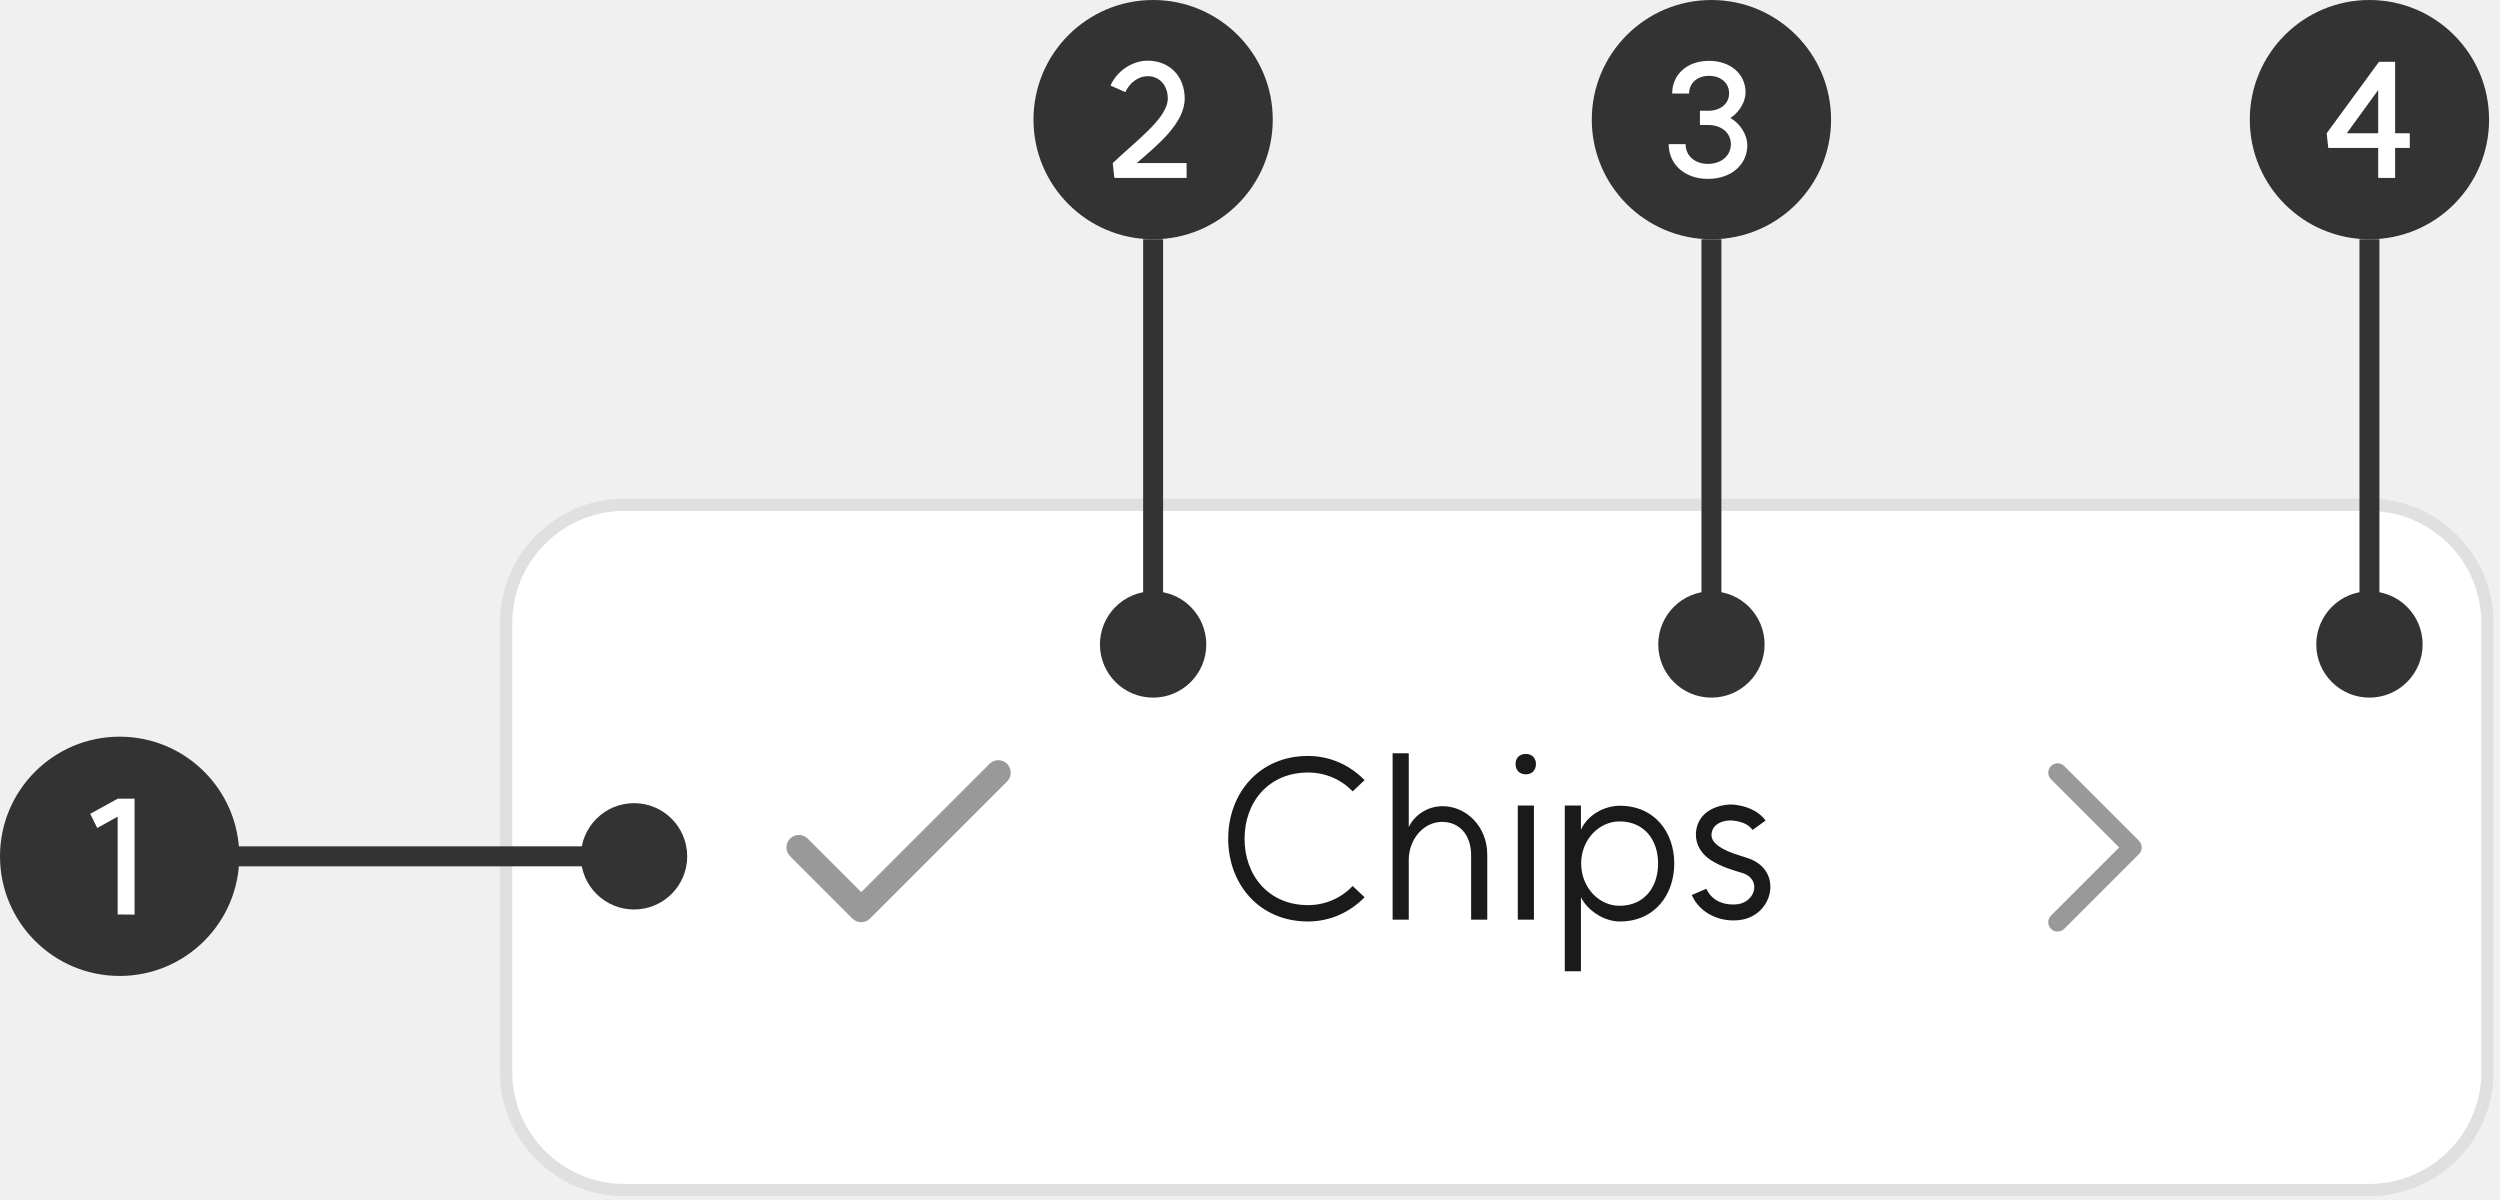
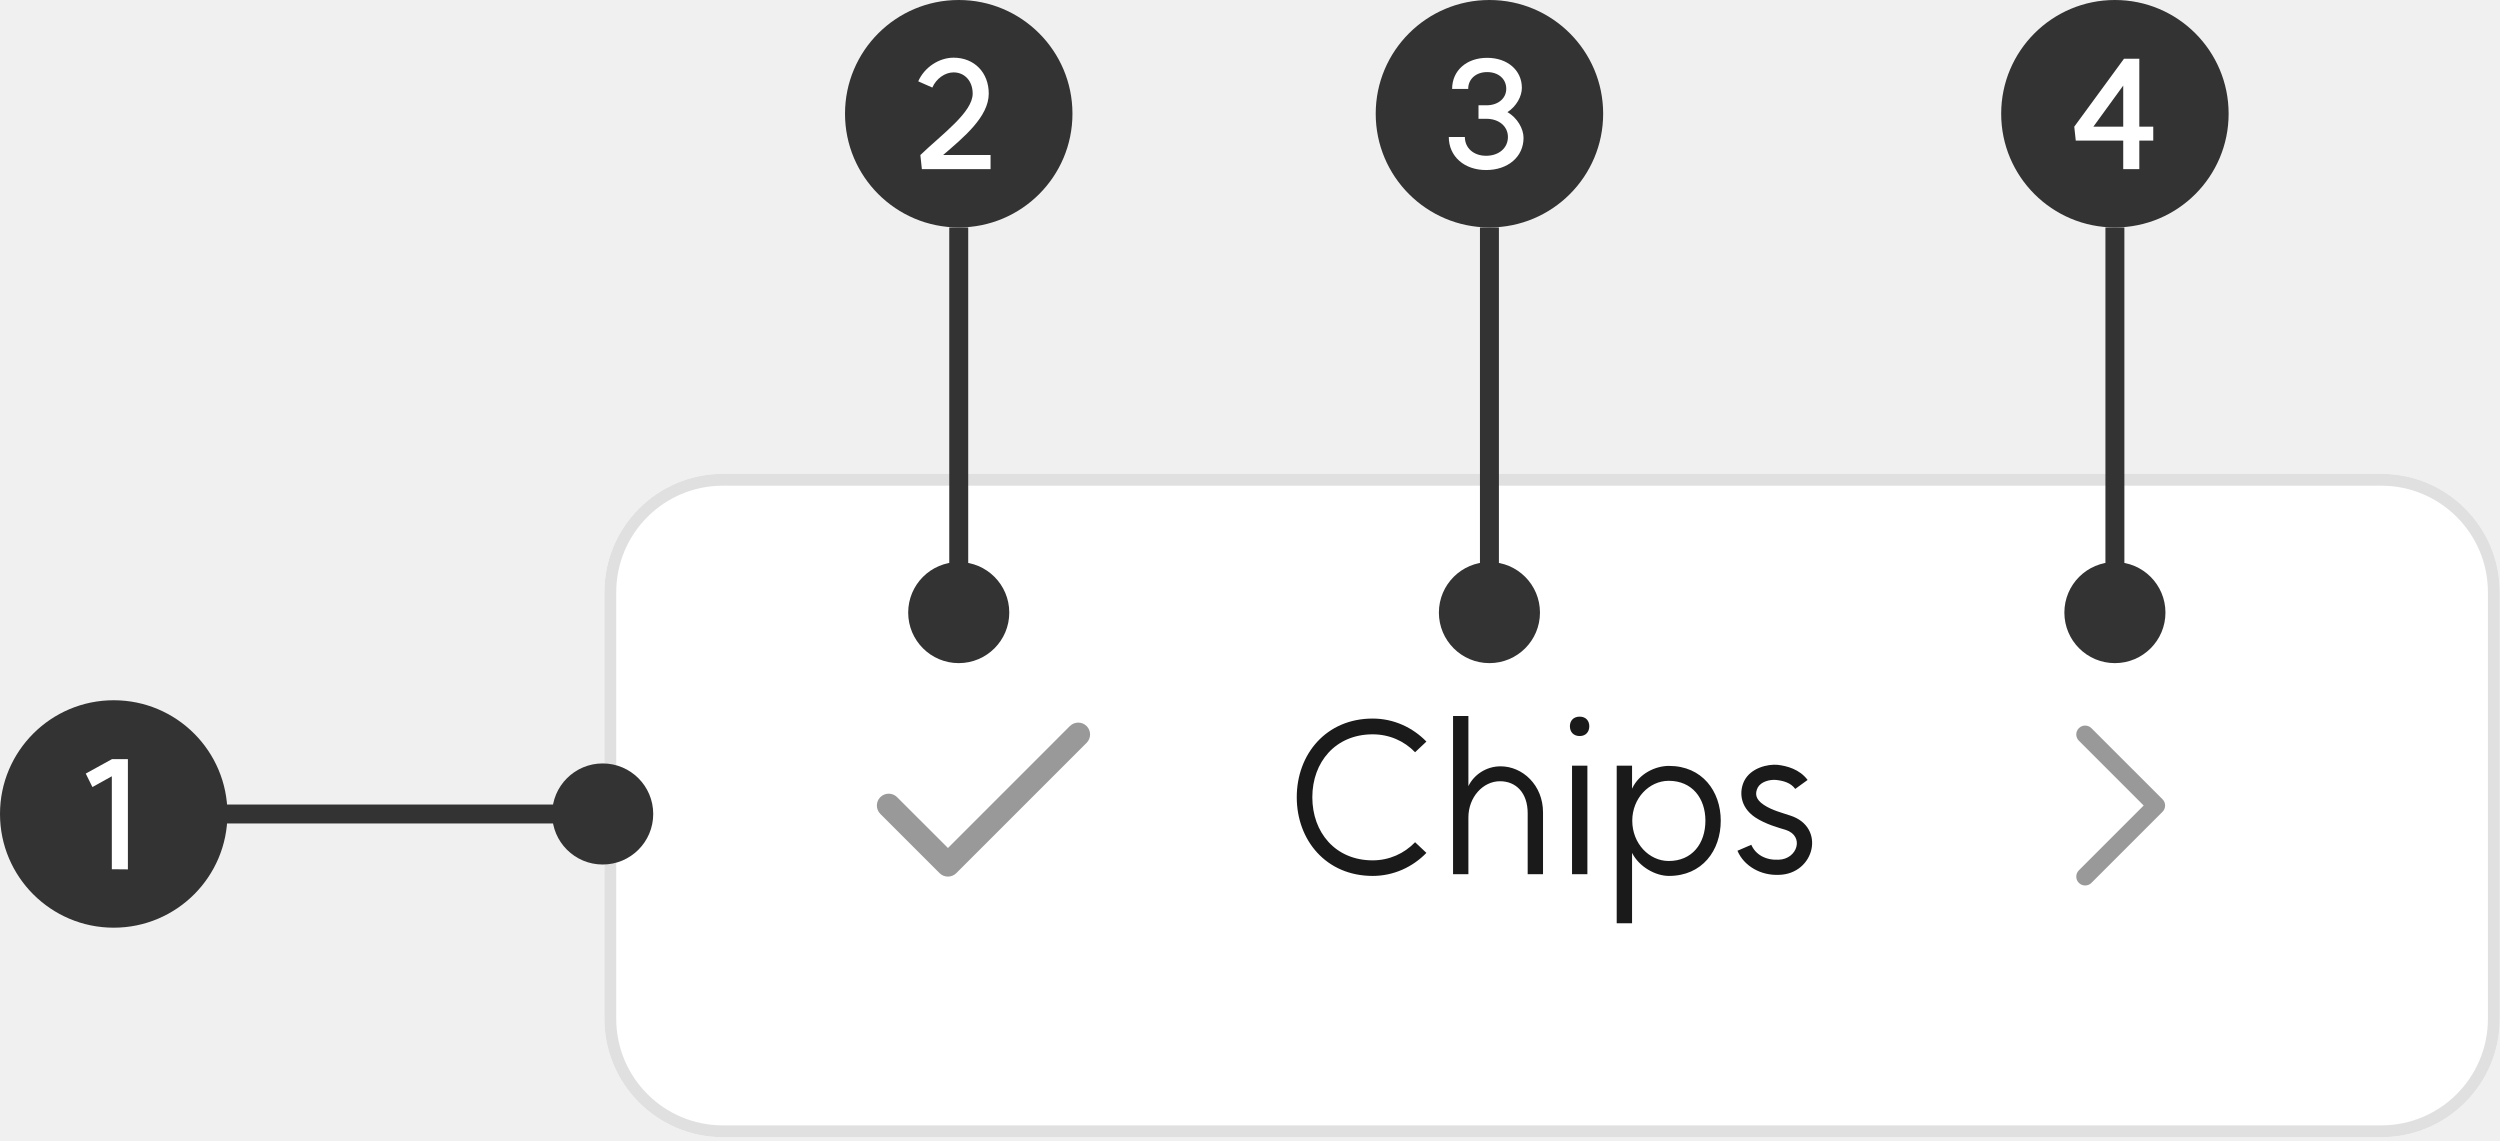
- <svg xmlns="http://www.w3.org/2000/svg" width="173" height="83" viewBox="0 0 173 83" fill="none">
+ <svg xmlns="http://www.w3.org/2000/svg" width="182" height="83" viewBox="0 0 182 83" fill="none">
  <mask id="path-1-inside-1_890_34770" fill="white">
-     <path d="M34.587 43.119C34.587 38.356 38.448 34.495 43.211 34.495H163.946C168.709 34.495 172.57 38.356 172.57 43.119V74.165C172.57 78.928 168.709 82.789 163.946 82.789H43.211C38.448 82.789 34.587 78.928 34.587 74.165V43.119Z" />
+     <path d="M44 43.119C44 38.356 47.861 34.495 52.624 34.495H173.359C178.122 34.495 181.983 38.356 181.983 43.119V74.165C181.983 78.928 178.122 82.789 173.359 82.789H52.624C47.861 82.789 44 78.928 44 74.165V43.119Z" />
  </mask>
-   <path d="M34.587 43.119C34.587 38.356 38.448 34.495 43.211 34.495H163.946C168.709 34.495 172.57 38.356 172.57 43.119V74.165C172.57 78.928 168.709 82.789 163.946 82.789H43.211C38.448 82.789 34.587 78.928 34.587 74.165V43.119Z" fill="white" />
-   <path d="M43.211 34.495V35.358H163.946V34.495V33.633H43.211V34.495ZM172.57 43.119H171.708V74.165H172.57H173.432V43.119H172.57ZM163.946 82.789V81.927H43.211V82.789V83.652H163.946V82.789ZM34.587 74.165H35.449V43.119H34.587H33.724V74.165H34.587ZM43.211 82.789V81.927C38.924 81.927 35.449 78.452 35.449 74.165H34.587H33.724C33.724 79.404 37.972 83.652 43.211 83.652V82.789ZM172.57 74.165H171.708C171.708 78.452 168.233 81.927 163.946 81.927V82.789V83.652C169.185 83.652 173.432 79.404 173.432 74.165H172.57ZM163.946 34.495V35.358C168.233 35.358 171.708 38.833 171.708 43.119H172.57H173.432C173.432 37.88 169.185 33.633 163.946 33.633V34.495ZM43.211 34.495V33.633C37.972 33.633 33.724 37.88 33.724 43.119H34.587H35.449C35.449 38.833 38.924 35.358 43.211 35.358V34.495Z" fill="#E0E0E0" mask="url(#path-1-inside-1_890_34770)" />
-   <path fill-rule="evenodd" clip-rule="evenodd" d="M69.693 52.858C70.029 53.195 70.029 53.741 69.693 54.078L60.206 63.564C59.87 63.901 59.324 63.901 58.987 63.564L54.675 59.252C54.338 58.915 54.338 58.369 54.675 58.032C55.011 57.696 55.557 57.696 55.894 58.032L59.596 61.735L68.473 52.858C68.81 52.521 69.356 52.521 69.693 52.858Z" fill="#999999" />
-   <path d="M90.517 63.767C87.133 63.767 84.991 61.174 84.991 58.039C84.991 54.903 87.133 52.311 90.517 52.311C92.054 52.311 93.435 52.963 94.429 53.987L93.606 54.763C92.814 53.941 91.728 53.459 90.517 53.459C87.8 53.459 86.124 55.493 86.124 58.039C86.124 60.6 87.8 62.634 90.517 62.634C91.728 62.634 92.814 62.137 93.606 61.314L94.429 62.09C93.435 63.115 92.054 63.767 90.517 63.767ZM101.802 59.203C101.802 57.728 100.963 56.874 99.784 56.874C98.557 56.874 97.486 58.023 97.486 59.513V63.643H96.369V52.124H97.486V57.231C97.874 56.424 98.759 55.788 99.83 55.788C101.429 55.788 102.919 57.154 102.919 59.141V63.643H101.802V59.203ZM105.031 55.741H106.149V63.643H105.031V55.741ZM104.876 52.87C104.876 52.481 105.124 52.171 105.59 52.171C106.04 52.171 106.288 52.481 106.288 52.87C106.288 53.273 106.04 53.584 105.59 53.584C105.124 53.584 104.876 53.273 104.876 52.87ZM112.07 62.68C113.778 62.68 114.74 61.407 114.74 59.746C114.74 58.116 113.778 56.843 112.07 56.843C110.642 56.843 109.416 58.116 109.416 59.746C109.416 61.407 110.642 62.68 112.07 62.68ZM108.283 67.213V55.741H109.401V57.418C109.913 56.3 111.124 55.757 112.086 55.757C114.508 55.757 115.858 57.604 115.858 59.746C115.858 61.919 114.508 63.767 112.086 63.767C111.093 63.767 109.913 63.099 109.401 62.09V67.213H108.283ZM118.082 61.5C118.393 62.215 119.122 62.634 120.069 62.587C121.435 62.556 121.979 60.864 120.581 60.414C120.069 60.258 119.138 60.01 118.377 59.513C117.197 58.722 117.213 57.557 117.57 56.843C118.051 55.897 119.277 55.617 119.992 55.679C120.659 55.757 121.59 55.99 122.18 56.781L121.28 57.433C120.954 56.983 120.426 56.843 119.898 56.781C119.417 56.735 118.781 56.906 118.548 57.34C118.346 57.759 118.362 58.178 118.998 58.598C119.603 59.001 120.38 59.187 120.923 59.374C123.531 60.212 122.693 63.627 120.1 63.689C118.796 63.751 117.554 63.068 117.073 61.935L118.082 61.5Z" fill="#1A1A1A" />
-   <path fill-rule="evenodd" clip-rule="evenodd" d="M141.929 53.011C142.181 52.758 142.591 52.758 142.843 53.011L148.018 58.185C148.27 58.438 148.27 58.847 148.018 59.1L142.843 64.274C142.591 64.527 142.181 64.527 141.929 64.274C141.676 64.022 141.676 63.612 141.929 63.359L146.646 58.642L141.929 53.925C141.676 53.673 141.676 53.263 141.929 53.011Z" fill="#999999" />
+   <path d="M44 43.119C44 38.356 47.861 34.495 52.624 34.495H173.359C178.122 34.495 181.983 38.356 181.983 43.119V74.165C181.983 78.928 178.122 82.789 173.359 82.789H52.624C47.861 82.789 44 78.928 44 74.165V43.119Z" fill="white" />
+   <path d="M52.624 34.495V35.358H173.359V34.495V33.633H52.624V34.495ZM181.983 43.119H181.121V74.165H181.983H182.846V43.119H181.983ZM173.359 82.789V81.927H52.624V82.789V83.652H173.359V82.789ZM44 74.165H44.862V43.119H44H43.138V74.165H44ZM52.624 82.789V81.927C48.337 81.927 44.862 78.452 44.862 74.165H44H43.138C43.138 79.404 47.385 83.652 52.624 83.652V82.789ZM181.983 74.165H181.121C181.121 78.452 177.646 81.927 173.359 81.927V82.789V83.652C178.598 83.652 182.846 79.404 182.846 74.165H181.983ZM173.359 34.495V35.358C177.646 35.358 181.121 38.833 181.121 43.119H181.983H182.846C182.846 37.88 178.598 33.633 173.359 33.633V34.495ZM52.624 34.495V33.633C47.385 33.633 43.138 37.88 43.138 43.119H44H44.862C44.862 38.833 48.337 35.358 52.624 35.358V34.495Z" fill="#E0E0E0" mask="url(#path-1-inside-1_890_34770)" />
+   <path fill-rule="evenodd" clip-rule="evenodd" d="M79.106 52.858C79.442 53.195 79.442 53.741 79.106 54.078L69.619 63.564C69.283 63.901 68.737 63.901 68.4 63.564L64.088 59.252C63.751 58.915 63.751 58.369 64.088 58.032C64.425 57.696 64.971 57.696 65.307 58.032L69.01 61.735L77.886 52.858C78.223 52.521 78.769 52.521 79.106 52.858Z" fill="#999999" />
+   <path d="M99.93 63.767C96.546 63.767 94.404 61.174 94.404 58.039C94.404 54.903 96.546 52.311 99.93 52.311C101.467 52.311 102.848 52.963 103.842 53.987L103.019 54.763C102.227 53.941 101.141 53.459 99.93 53.459C97.213 53.459 95.537 55.493 95.537 58.039C95.537 60.6 97.213 62.634 99.93 62.634C101.141 62.634 102.227 62.137 103.019 61.314L103.842 62.09C102.848 63.115 101.467 63.767 99.93 63.767ZM111.215 59.203C111.215 57.728 110.377 56.874 109.197 56.874C107.97 56.874 106.899 58.023 106.899 59.513V63.643H105.782V52.124H106.899V57.231C107.287 56.424 108.172 55.788 109.243 55.788C110.842 55.788 112.332 57.154 112.332 59.141V63.643H111.215V59.203ZM114.444 55.741H115.562V63.643H114.444V55.741ZM114.289 52.87C114.289 52.481 114.537 52.171 115.003 52.171C115.453 52.171 115.701 52.481 115.701 52.87C115.701 53.273 115.453 53.584 115.003 53.584C114.537 53.584 114.289 53.273 114.289 52.87ZM121.484 62.68C123.191 62.68 124.154 61.407 124.154 59.746C124.154 58.116 123.191 56.843 121.484 56.843C120.055 56.843 118.829 58.116 118.829 59.746C118.829 61.407 120.055 62.68 121.484 62.68ZM117.696 67.213V55.741H118.814V57.418C119.326 56.3 120.537 55.757 121.499 55.757C123.921 55.757 125.271 57.604 125.271 59.746C125.271 61.919 123.921 63.767 121.499 63.767C120.506 63.767 119.326 63.099 118.814 62.09V67.213H117.696ZM127.495 61.5C127.806 62.215 128.535 62.634 129.482 62.587C130.848 62.556 131.392 60.864 129.995 60.414C129.482 60.258 128.551 60.01 127.79 59.513C126.61 58.722 126.626 57.557 126.983 56.843C127.464 55.897 128.691 55.617 129.405 55.679C130.072 55.757 131.004 55.99 131.593 56.781L130.693 57.433C130.367 56.983 129.839 56.843 129.311 56.781C128.83 56.735 128.194 56.906 127.961 57.34C127.759 57.759 127.775 58.178 128.411 58.598C129.017 59.001 129.793 59.187 130.336 59.374C132.944 60.212 132.106 63.627 129.513 63.689C128.209 63.751 126.968 63.068 126.486 61.935L127.495 61.5Z" fill="#1A1A1A" />
+   <path fill-rule="evenodd" clip-rule="evenodd" d="M151.342 53.011C151.594 52.758 152.004 52.758 152.256 53.011L157.431 58.185C157.683 58.438 157.683 58.847 157.431 59.1L152.256 64.274C152.004 64.527 151.594 64.527 151.342 64.274C151.089 64.022 151.089 63.612 151.342 63.359L156.059 58.642L151.342 53.925C151.089 53.673 151.089 53.263 151.342 53.011Z" fill="#999999" />
  <rect y="50.978" width="16.558" height="16.558" rx="8.279" fill="#333333" />
  <path d="M9.311 55.266V63.291L8.141 63.28V56.513L6.728 57.297L6.243 56.315L8.152 55.266H9.311Z" fill="white" />
  <path d="M43.876 55.578C41.844 55.578 40.196 57.226 40.196 59.258C40.196 61.29 41.844 62.937 43.876 62.937C45.908 62.937 47.555 61.29 47.555 59.258C47.555 57.226 45.908 55.578 43.876 55.578ZM43.876 58.568L16.279 58.568L16.279 59.948L43.876 59.948L43.876 58.568Z" fill="#333333" />
-   <rect x="71.517" width="16.558" height="16.558" rx="8.279" fill="#333333" />
-   <path d="M77.002 11.286C78.614 9.74 80.811 8.173 80.811 6.815C80.811 5.91 80.237 5.27 79.42 5.27C78.79 5.27 78.161 5.722 77.874 6.374L76.848 5.921C77.289 4.905 78.36 4.199 79.42 4.199C80.932 4.199 81.981 5.281 81.981 6.815C81.981 8.504 80.148 10.005 78.658 11.286H82.113V12.312H77.112L77.002 11.286Z" fill="white" />
-   <path d="M83.475 44.597C83.475 42.565 81.828 40.917 79.796 40.917C77.763 40.917 76.116 42.565 76.116 44.597C76.116 46.629 77.763 48.276 79.796 48.276C81.828 48.276 83.475 46.629 83.475 44.597ZM80.486 44.597L80.486 16.558L79.106 16.558L79.106 44.597L80.486 44.597Z" fill="#333333" />
-   <rect x="110.152" width="16.558" height="16.558" rx="8.279" fill="#333333" />
-   <path d="M119.744 8.162C120.461 8.581 120.914 9.365 120.914 10.038C120.914 11.407 119.788 12.379 118.187 12.379C116.598 12.379 115.472 11.385 115.472 9.972H116.642C116.642 10.778 117.282 11.341 118.187 11.341C119.115 11.341 119.777 10.778 119.777 9.972C119.777 9.2 119.126 8.648 118.209 8.648H117.635V7.665H118.22C119.059 7.665 119.655 7.168 119.655 6.462C119.655 5.744 119.081 5.248 118.265 5.248C117.448 5.248 116.885 5.755 116.885 6.473H115.715C115.715 5.137 116.763 4.21 118.265 4.21C119.744 4.21 120.792 5.115 120.792 6.396C120.792 7.014 120.395 7.742 119.744 8.162Z" fill="white" />
-   <path d="M122.11 44.597C122.11 42.565 120.463 40.917 118.431 40.917C116.399 40.917 114.751 42.565 114.751 44.597C114.751 46.629 116.399 48.276 118.431 48.276C120.463 48.276 122.11 46.629 122.11 44.597ZM119.121 44.597L119.121 16.558L117.741 16.558L117.741 44.597L119.121 44.597Z" fill="#333333" />
-   <rect x="155.686" width="16.558" height="16.558" rx="8.279" fill="#333333" />
-   <path d="M165.742 4.276V9.222H166.757V10.237H165.742V12.312H164.571V10.237H161.116L161.006 9.222L164.627 4.276H165.742ZM162.397 9.222H164.571V6.23L162.397 9.222Z" fill="white" />
-   <path d="M167.645 44.597C167.645 42.565 165.997 40.917 163.965 40.917C161.933 40.917 160.286 42.565 160.286 44.597C160.286 46.629 161.933 48.276 163.965 48.276C165.997 48.276 167.645 46.629 167.645 44.597ZM164.655 44.597L164.655 16.558L163.275 16.558L163.275 44.597L164.655 44.597Z" fill="#333333" />
+   <rect x="61.517" width="16.558" height="16.558" rx="8.279" fill="#333333" />
+   <path d="M67.002 11.286C68.614 9.74 70.811 8.173 70.811 6.815C70.811 5.91 70.237 5.27 69.42 5.27C68.79 5.27 68.161 5.722 67.874 6.374L66.848 5.921C67.289 4.905 68.36 4.199 69.42 4.199C70.932 4.199 71.981 5.281 71.981 6.815C71.981 8.504 70.148 10.005 68.658 11.286H72.113V12.312H67.112L67.002 11.286Z" fill="white" />
+   <path d="M73.475 44.597C73.475 42.565 71.828 40.917 69.796 40.917C67.763 40.917 66.116 42.565 66.116 44.597C66.116 46.629 67.763 48.276 69.796 48.276C71.828 48.276 73.475 46.629 73.475 44.597ZM70.486 44.597L70.486 16.558L69.106 16.558L69.106 44.597L70.486 44.597Z" fill="#333333" />
+   <rect x="100.152" width="16.558" height="16.558" rx="8.279" fill="#333333" />
+   <path d="M109.744 8.162C110.461 8.581 110.914 9.365 110.914 10.038C110.914 11.407 109.788 12.379 108.187 12.379C106.598 12.379 105.472 11.385 105.472 9.972H106.642C106.642 10.778 107.282 11.341 108.187 11.341C109.115 11.341 109.777 10.778 109.777 9.972C109.777 9.2 109.126 8.648 108.209 8.648H107.635V7.665H108.22C109.059 7.665 109.655 7.168 109.655 6.462C109.655 5.744 109.081 5.248 108.265 5.248C107.448 5.248 106.885 5.755 106.885 6.473H105.715C105.715 5.137 106.763 4.21 108.265 4.21C109.744 4.21 110.792 5.115 110.792 6.396C110.792 7.014 110.395 7.742 109.744 8.162Z" fill="white" />
+   <path d="M112.11 44.597C112.11 42.565 110.463 40.917 108.431 40.917C106.399 40.917 104.751 42.565 104.751 44.597C104.751 46.629 106.399 48.276 108.431 48.276C110.463 48.276 112.11 46.629 112.11 44.597ZM109.121 44.597L109.121 16.558L107.741 16.558L107.741 44.597L109.121 44.597Z" fill="#333333" />
+   <rect x="145.686" width="16.558" height="16.558" rx="8.279" fill="#333333" />
+   <path d="M155.742 4.276V9.222H156.757V10.237H155.742V12.312H154.571V10.237H151.116L151.006 9.222L154.627 4.276H155.742ZM152.397 9.222H154.571V6.23L152.397 9.222Z" fill="white" />
+   <path d="M157.645 44.597C157.645 42.565 155.997 40.917 153.965 40.917C151.933 40.917 150.286 42.565 150.286 44.597C150.286 46.629 151.933 48.276 153.965 48.276C155.997 48.276 157.645 46.629 157.645 44.597ZM154.655 44.597L154.655 16.558L153.275 16.558L153.275 44.597L154.655 44.597Z" fill="#333333" />
</svg>
